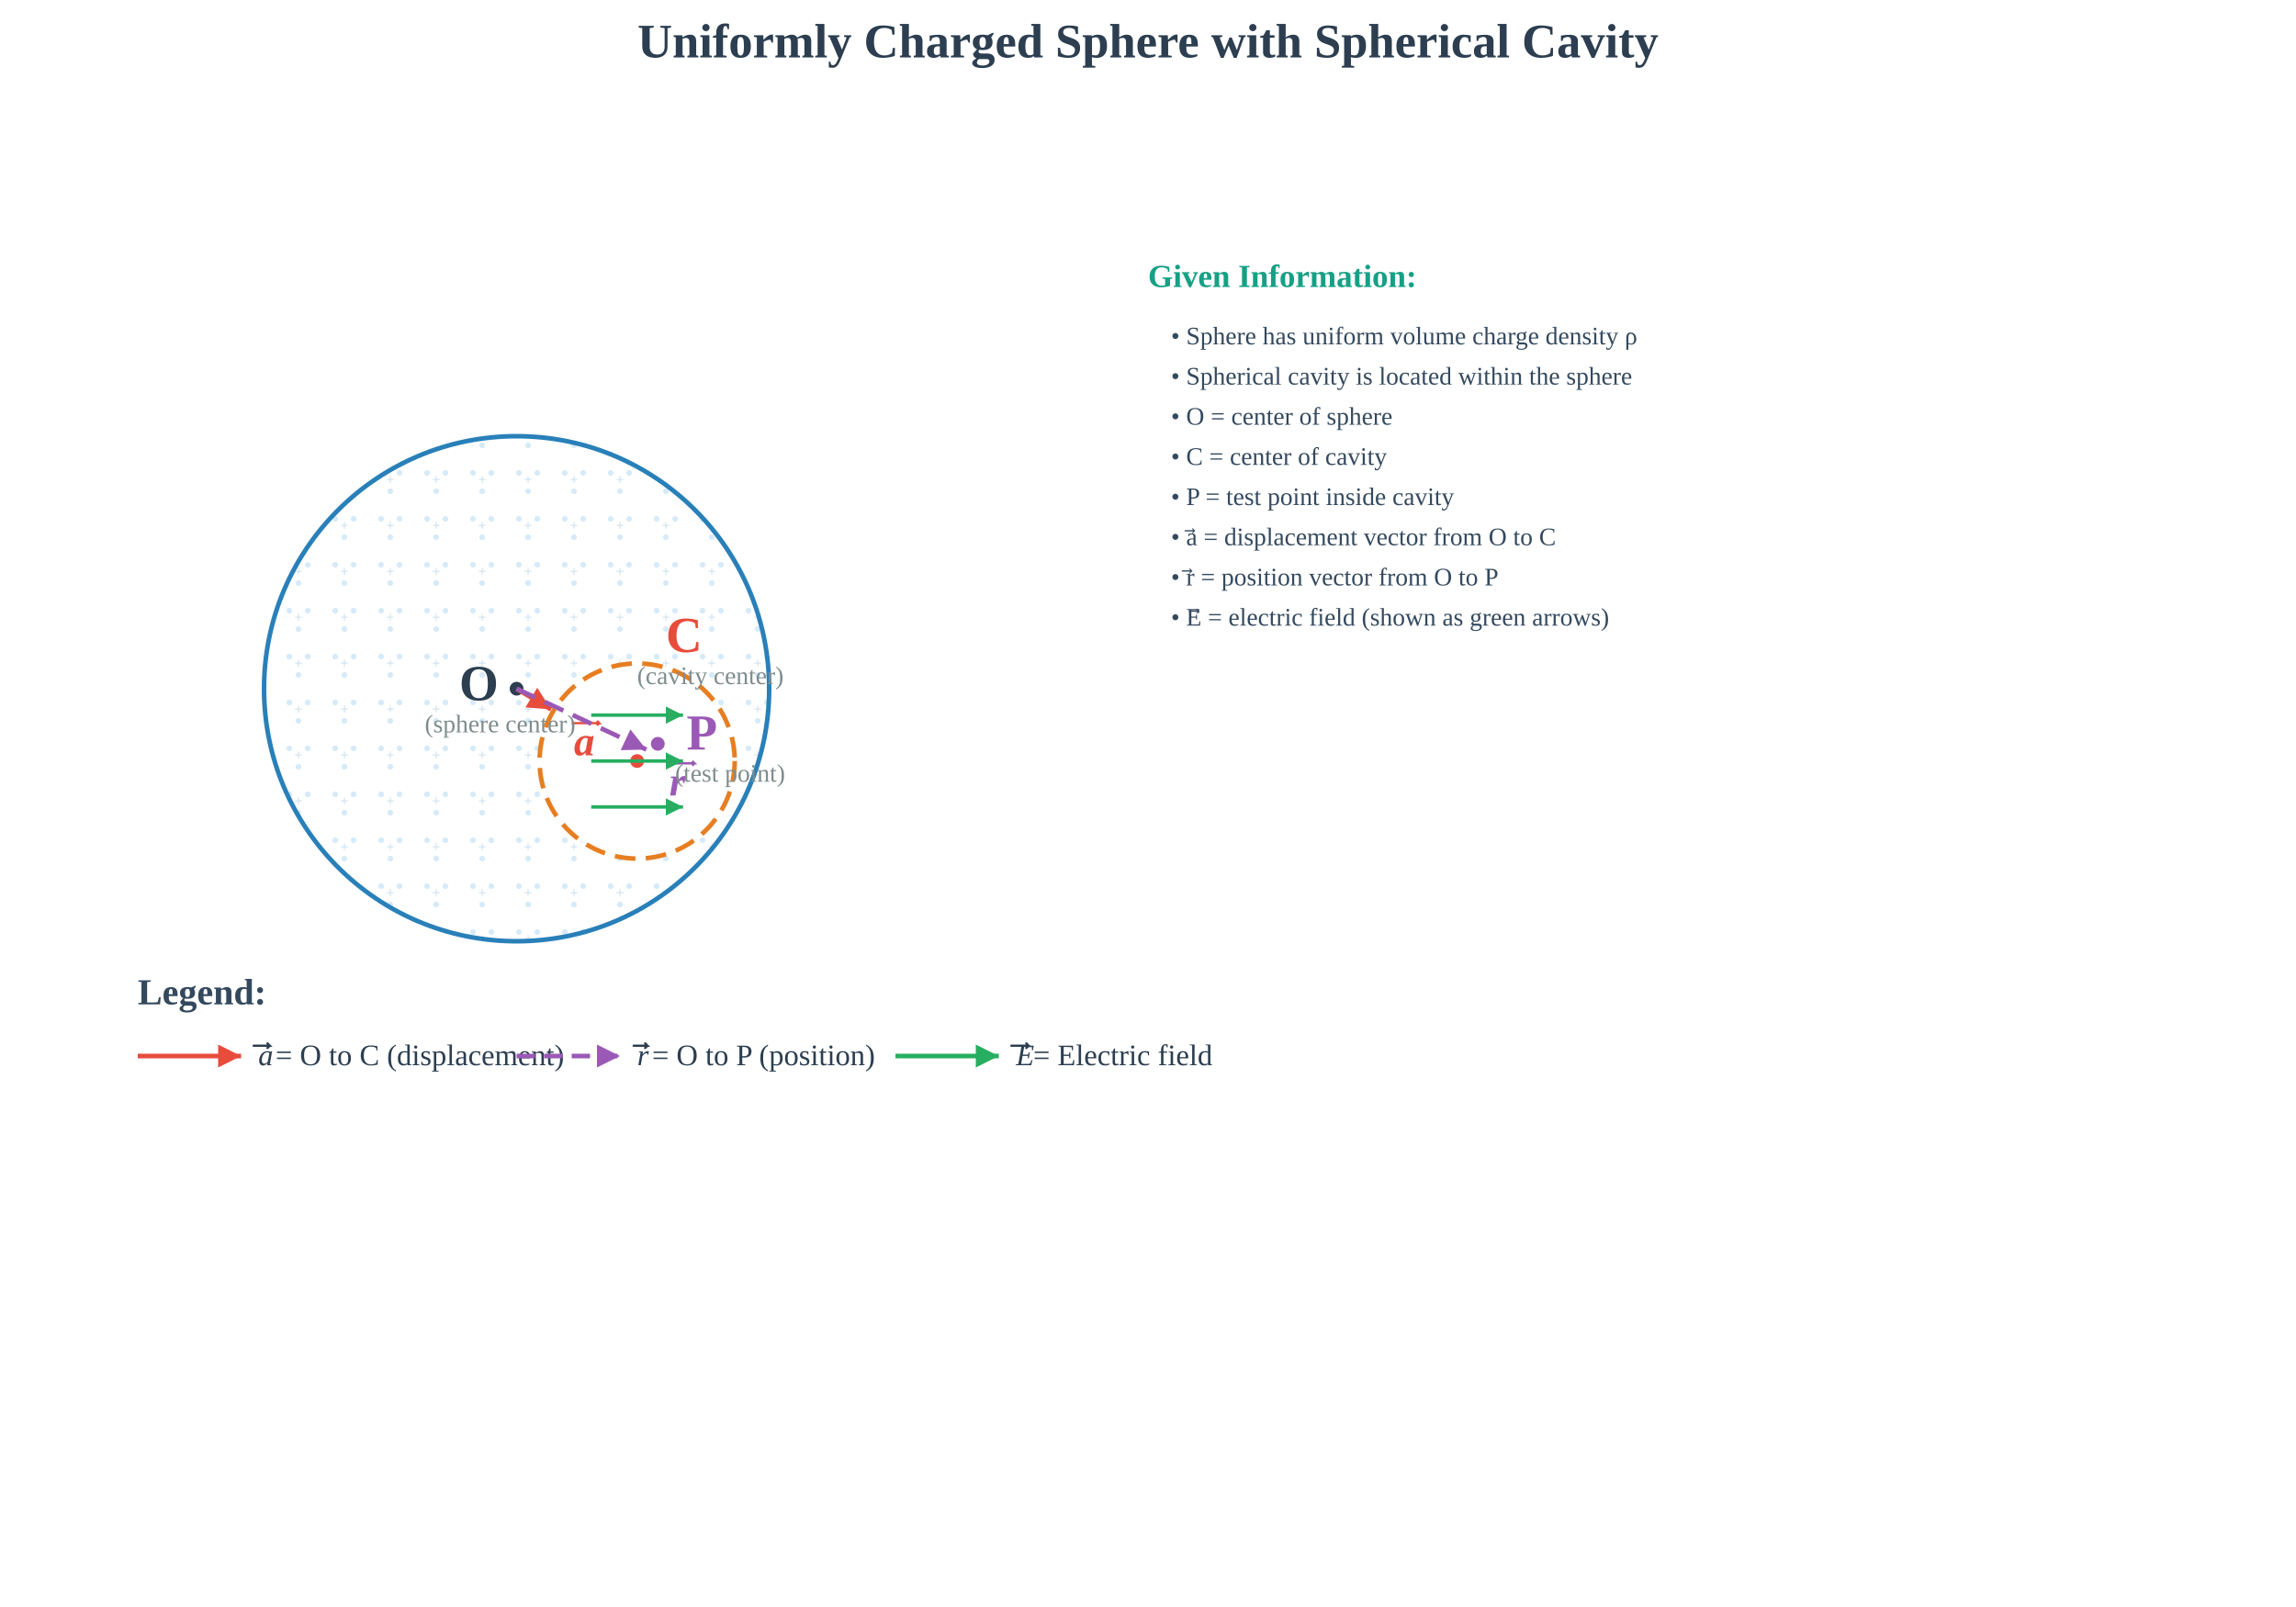
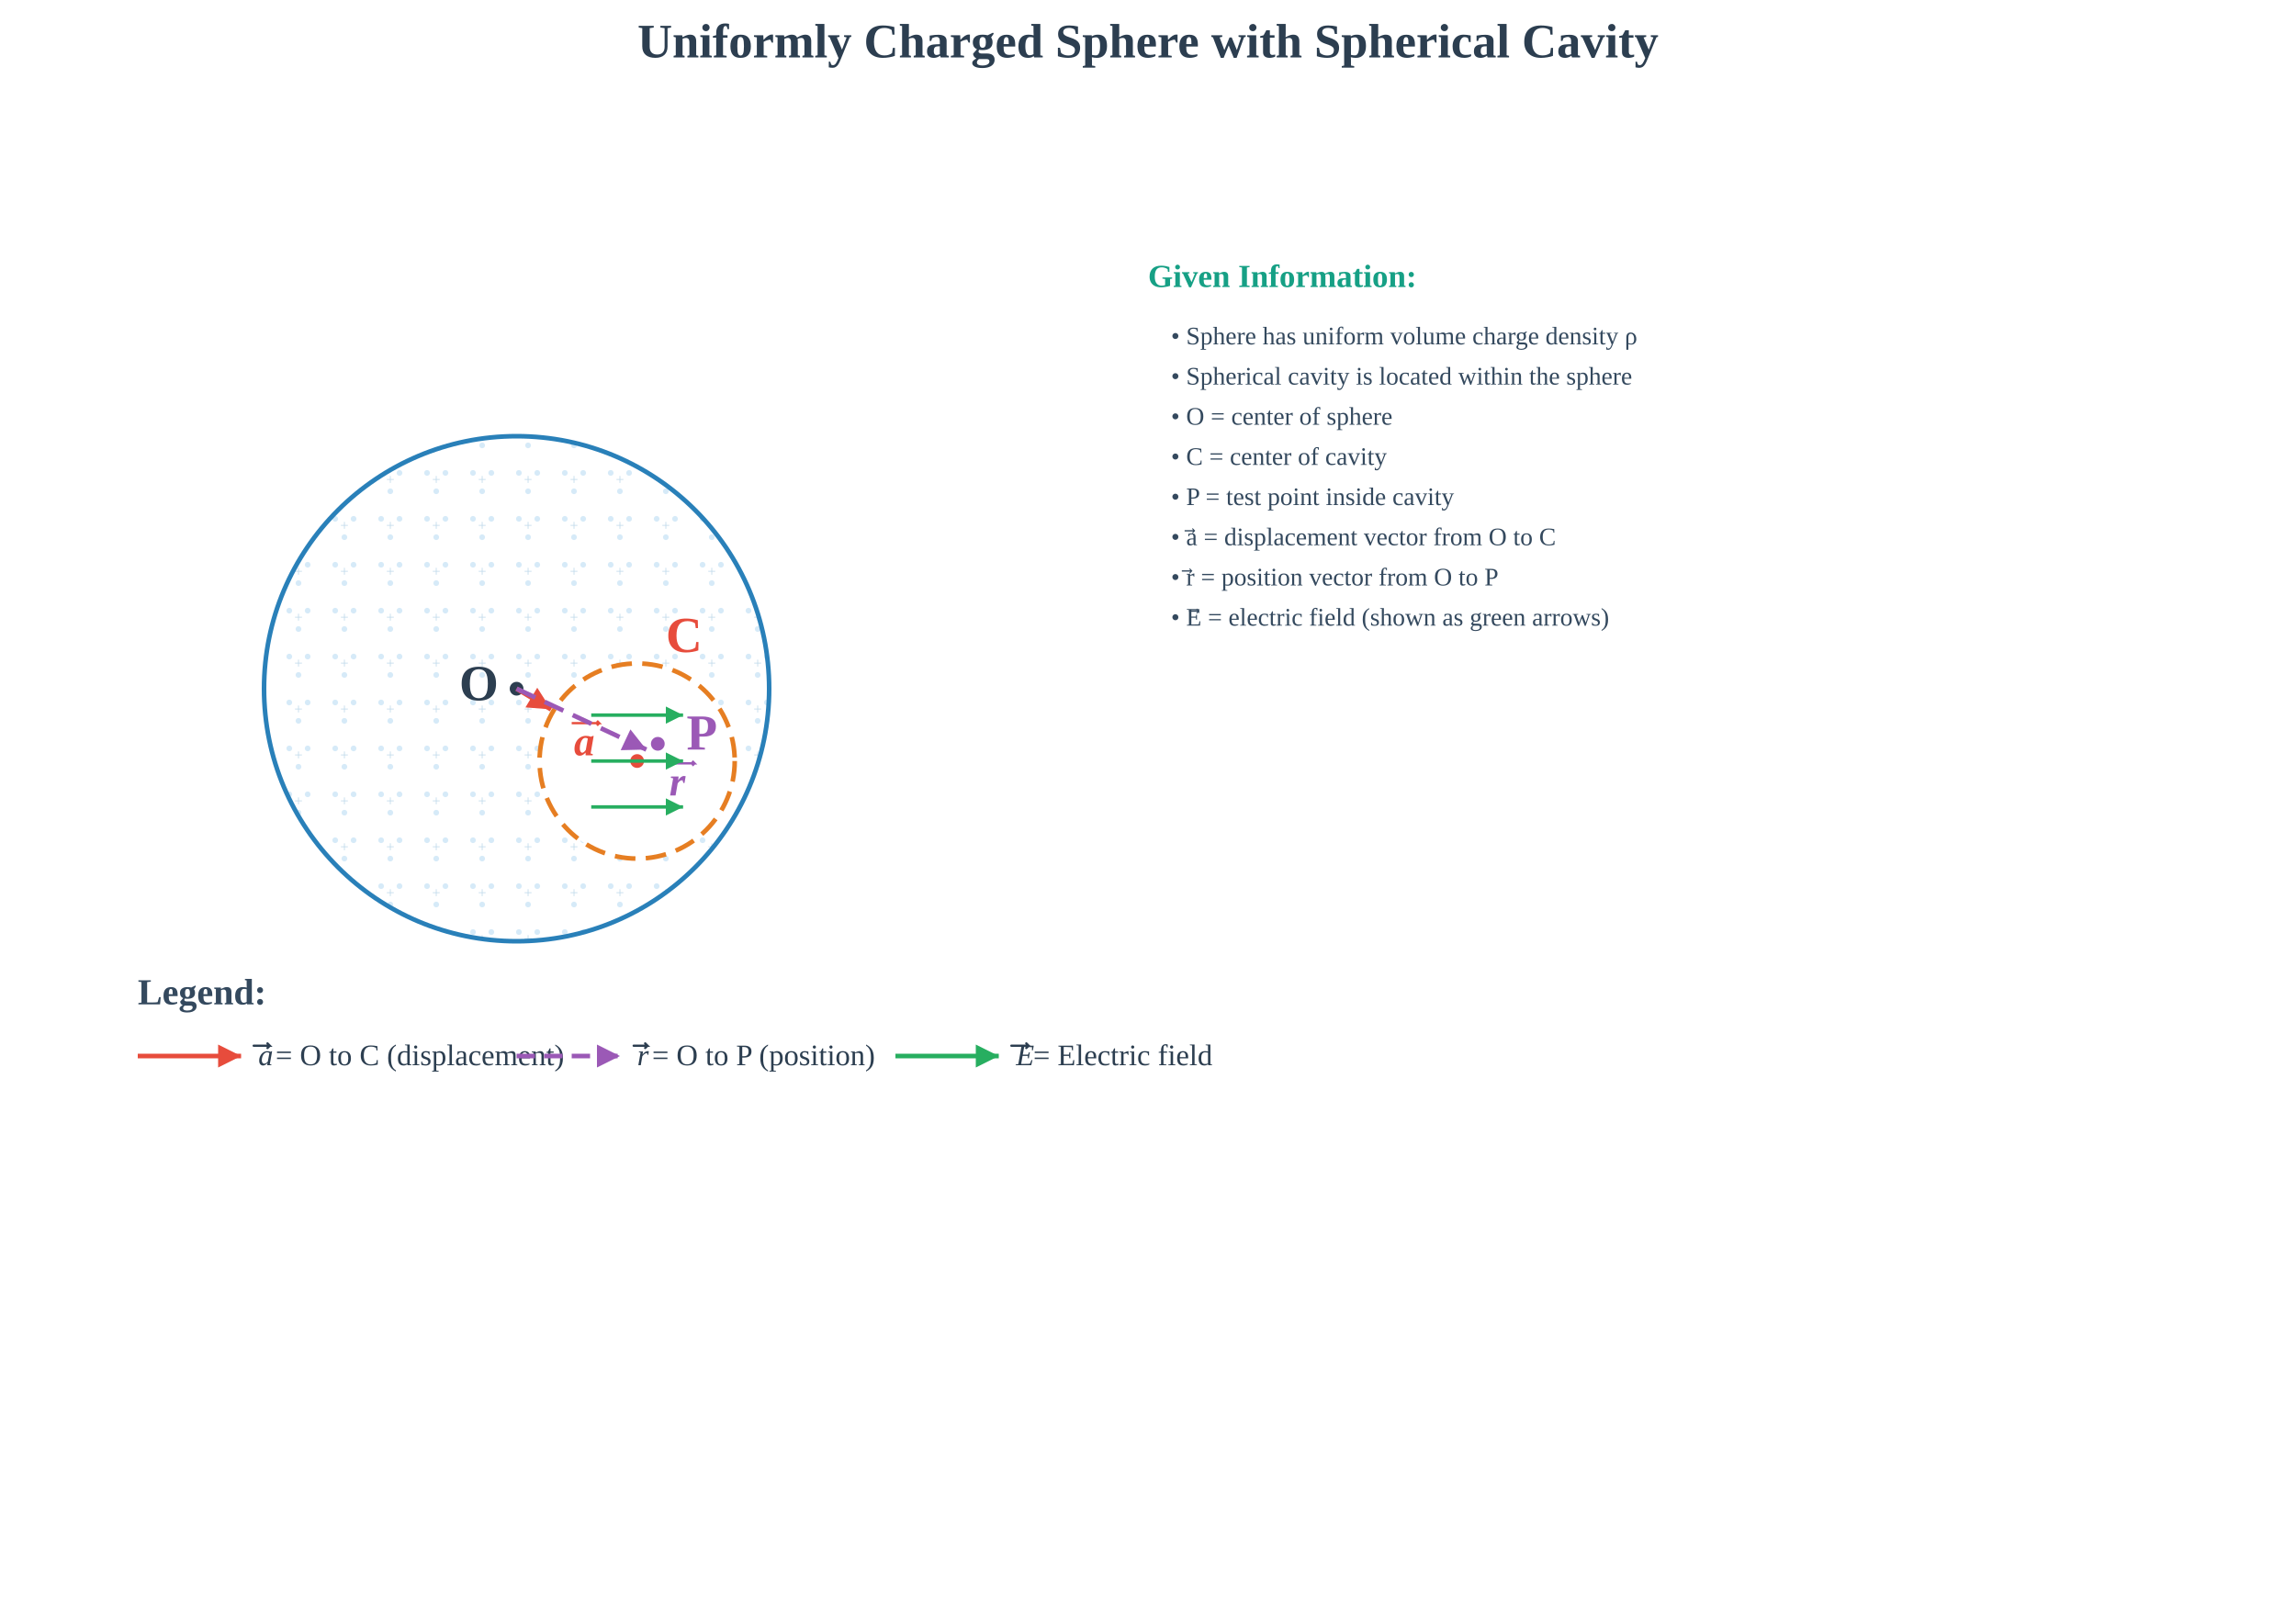
<svg xmlns="http://www.w3.org/2000/svg" viewBox="0 0 2000 1400">
  <rect width="2000" height="1400" fill="#ffffff" />
  <defs>
    <marker id="arrowRed" markerWidth="5" markerHeight="5" refX="5" refY="2.5" orient="auto">
      <path d="M 0 0 L 5 2.5 L 0 5 z" fill="#e74c3c" />
    </marker>
    <marker id="arrowBlue" markerWidth="5" markerHeight="5" refX="5" refY="2.5" orient="auto">
      <path d="M 0 0 L 5 2.5 L 0 5 z" fill="#3498db" />
    </marker>
    <marker id="arrowGreen" markerWidth="5" markerHeight="5" refX="5" refY="2.5" orient="auto">
      <path d="M 0 0 L 5 2.5 L 0 5 z" fill="#27ae60" />
    </marker>
    <marker id="arrowPurple" markerWidth="5" markerHeight="5" refX="5" refY="2.5" orient="auto">
      <path d="M 0 0 L 5 2.5 L 0 5 z" fill="#9b59b6" />
    </marker>
    <pattern id="chargePattern" x="0" y="0" width="40" height="40" patternUnits="userSpaceOnUse">
      <circle cx="12" cy="12" r="2.5" fill="#3498db" opacity="0.2" />
      <circle cx="28" cy="12" r="2.5" fill="#3498db" opacity="0.2" />
      <circle cx="20" cy="28" r="2.5" fill="#3498db" opacity="0.2" />
      <text x="20" y="22" font-size="13" fill="#2980b9" text-anchor="middle" opacity="0.3">+</text>
    </pattern>
  </defs>
  <text x="1000.0" y="50" text-anchor="middle" font-size="42" font-weight="bold" fill="#2c3e50">Uniformly Charged Sphere with Spherical Cavity</text>
  <circle cx="450" cy="600" r="220" fill="url(#chargePattern)" stroke="#2980b9" stroke-width="4" />
  <circle cx="555" cy="663" r="85" fill="white" stroke="#e67e22" stroke-width="4" stroke-dasharray="18,9" />
  <circle cx="450" cy="600" r="6" fill="#2c3e50" />
  <circle cx="555" cy="663" r="6" fill="#e74c3c" />
  <circle cx="573" cy="648" r="6" fill="#9b59b6" />
  <g>
    <line x1="450" y1="600" x2="480" y2="618" stroke="#e74c3c" stroke-width="4" marker-end="url(#arrowRed)" />
    <text x="500" y="658" font-size="36" font-weight="bold" font-style="italic" fill="#e74c3c">a</text>
    <path d="M 498 630 L 522 630 L 520 628 M 522 630 L 520 632" stroke="#e74c3c" stroke-width="2" fill="none" />
  </g>
  <g>
    <line x1="450" y1="600" x2="563" y2="653" stroke="#9b59b6" stroke-width="4" stroke-dasharray="18,9" marker-end="url(#arrowPurple)" />
    <text x="583" y="693" font-size="36" font-weight="bold" font-style="italic" fill="#9b59b6">r</text>
    <path d="M 581 665 L 605 665 L 603 663 M 605 665 L 603 667" stroke="#9b59b6" stroke-width="2" fill="none" />
  </g>
  <line x1="515" y1="623" x2="595" y2="623" stroke="#27ae60" stroke-width="3" marker-end="url(#arrowGreen)" />
  <line x1="515" y1="663" x2="595" y2="663" stroke="#27ae60" stroke-width="3" marker-end="url(#arrowGreen)" />
  <line x1="515" y1="703" x2="595" y2="703" stroke="#27ae60" stroke-width="3" marker-end="url(#arrowGreen)" />
  <text x="400" y="610" font-size="44" font-weight="bold" fill="#2c3e50">O</text>
-   <text x="370" y="638" font-size="22" fill="#7f8c8d">(sphere center)</text>
  <text x="580" y="568" font-size="44" font-weight="bold" fill="#e74c3c">C</text>
-   <text x="555" y="596" font-size="22" fill="#7f8c8d">(cavity center)</text>
  <text x="598" y="653" font-size="44" font-weight="bold" fill="#9b59b6">P</text>
-   <text x="588" y="681" font-size="22" fill="#7f8c8d">(test point)</text>
  <g id="given-info">
    <text x="1000" y="250" font-size="28" font-weight="bold" fill="#16a085">Given Information:</text>
    <text x="1020" y="300" font-size="22" fill="#34495e">• Sphere has uniform volume charge density ρ</text>
    <text x="1020" y="335" font-size="22" fill="#34495e">• Spherical cavity is located within the sphere</text>
    <text x="1020" y="370" font-size="22" fill="#34495e">• O = center of sphere</text>
    <text x="1020" y="405" font-size="22" fill="#34495e">• C = center of cavity</text>
    <text x="1020" y="440" font-size="22" fill="#34495e">• P = test point inside cavity</text>
    <text x="1020" y="475" font-size="22" fill="#34495e">• a⃗ = displacement vector from O to C</text>
    <text x="1020" y="510" font-size="22" fill="#34495e">• r⃗ = position vector from O to P</text>
    <text x="1020" y="545" font-size="22" fill="#34495e">• E⃗ = electric field (shown as green arrows)</text>
  </g>
  <g id="legend">
    <text x="120" y="875" font-size="32" font-weight="bold" fill="#34495e">Legend:</text>
    <line x1="120" y1="920" x2="210" y2="920" stroke="#e74c3c" stroke-width="4" marker-end="url(#arrowRed)" />
    <g>
      <text x="225" y="928" font-size="26" fill="#2c3e50" font-style="italic">a</text>
      <path d="M 221 911 L 235 911 L 233 909 M 235 911 L 233 913" stroke="#2c3e50" stroke-width="2" fill="none" stroke-linecap="round" />
      <text x="240" y="928" font-size="26" fill="#2c3e50"> = O to C (displacement)</text>
    </g>
    <line x1="450" y1="920" x2="540" y2="920" stroke="#9b59b6" stroke-width="4" stroke-dasharray="16,8" marker-end="url(#arrowPurple)" />
    <g>
      <text x="555" y="928" font-size="26" fill="#2c3e50" font-style="italic">r</text>
      <path d="M 552 911 L 564 911 L 562 909 M 564 911 L 562 913" stroke="#2c3e50" stroke-width="2" fill="none" stroke-linecap="round" />
      <text x="568" y="928" font-size="26" fill="#2c3e50"> = O to P (position)</text>
    </g>
    <line x1="780" y1="920" x2="870" y2="920" stroke="#27ae60" stroke-width="4" marker-end="url(#arrowGreen)" />
    <g>
      <text x="885" y="928" font-size="26" fill="#2c3e50" font-style="italic">E</text>
      <path d="M 881 911 L 896 911 L 894 909 M 896 911 L 894 913" stroke="#2c3e50" stroke-width="2" fill="none" stroke-linecap="round" />
      <text x="900" y="928" font-size="26" fill="#2c3e50"> = Electric field</text>
    </g>
  </g>
</svg>
